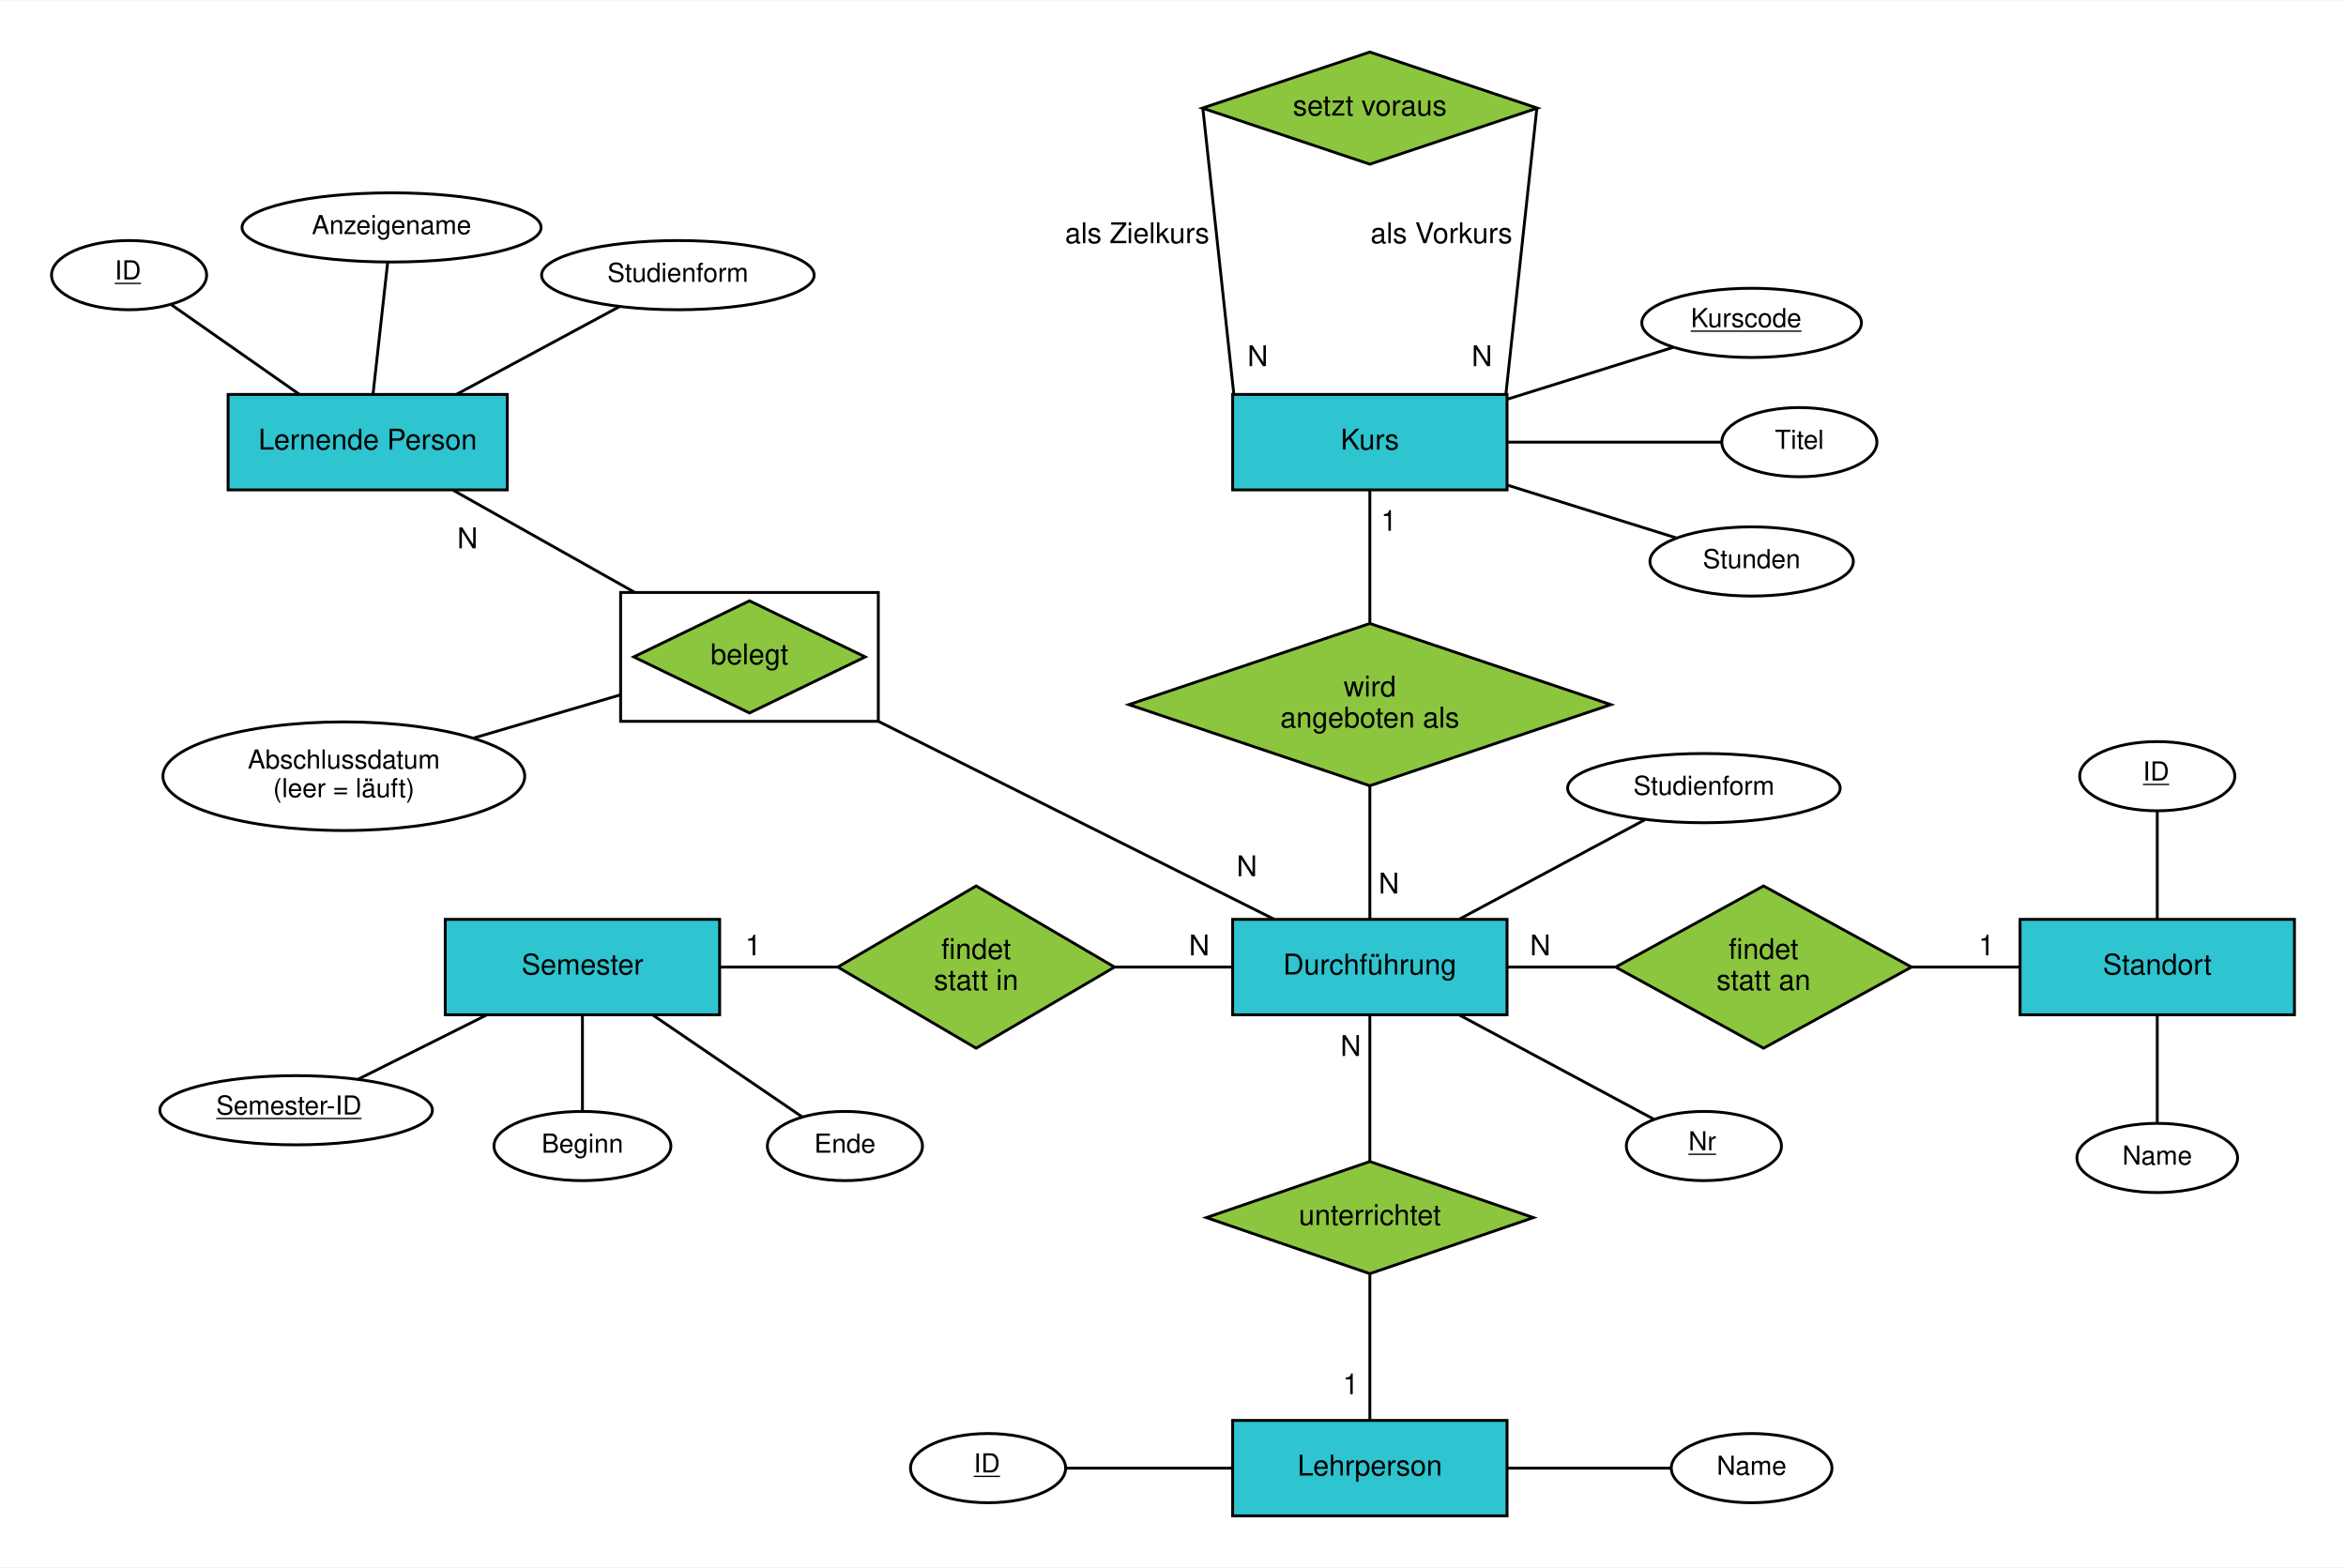
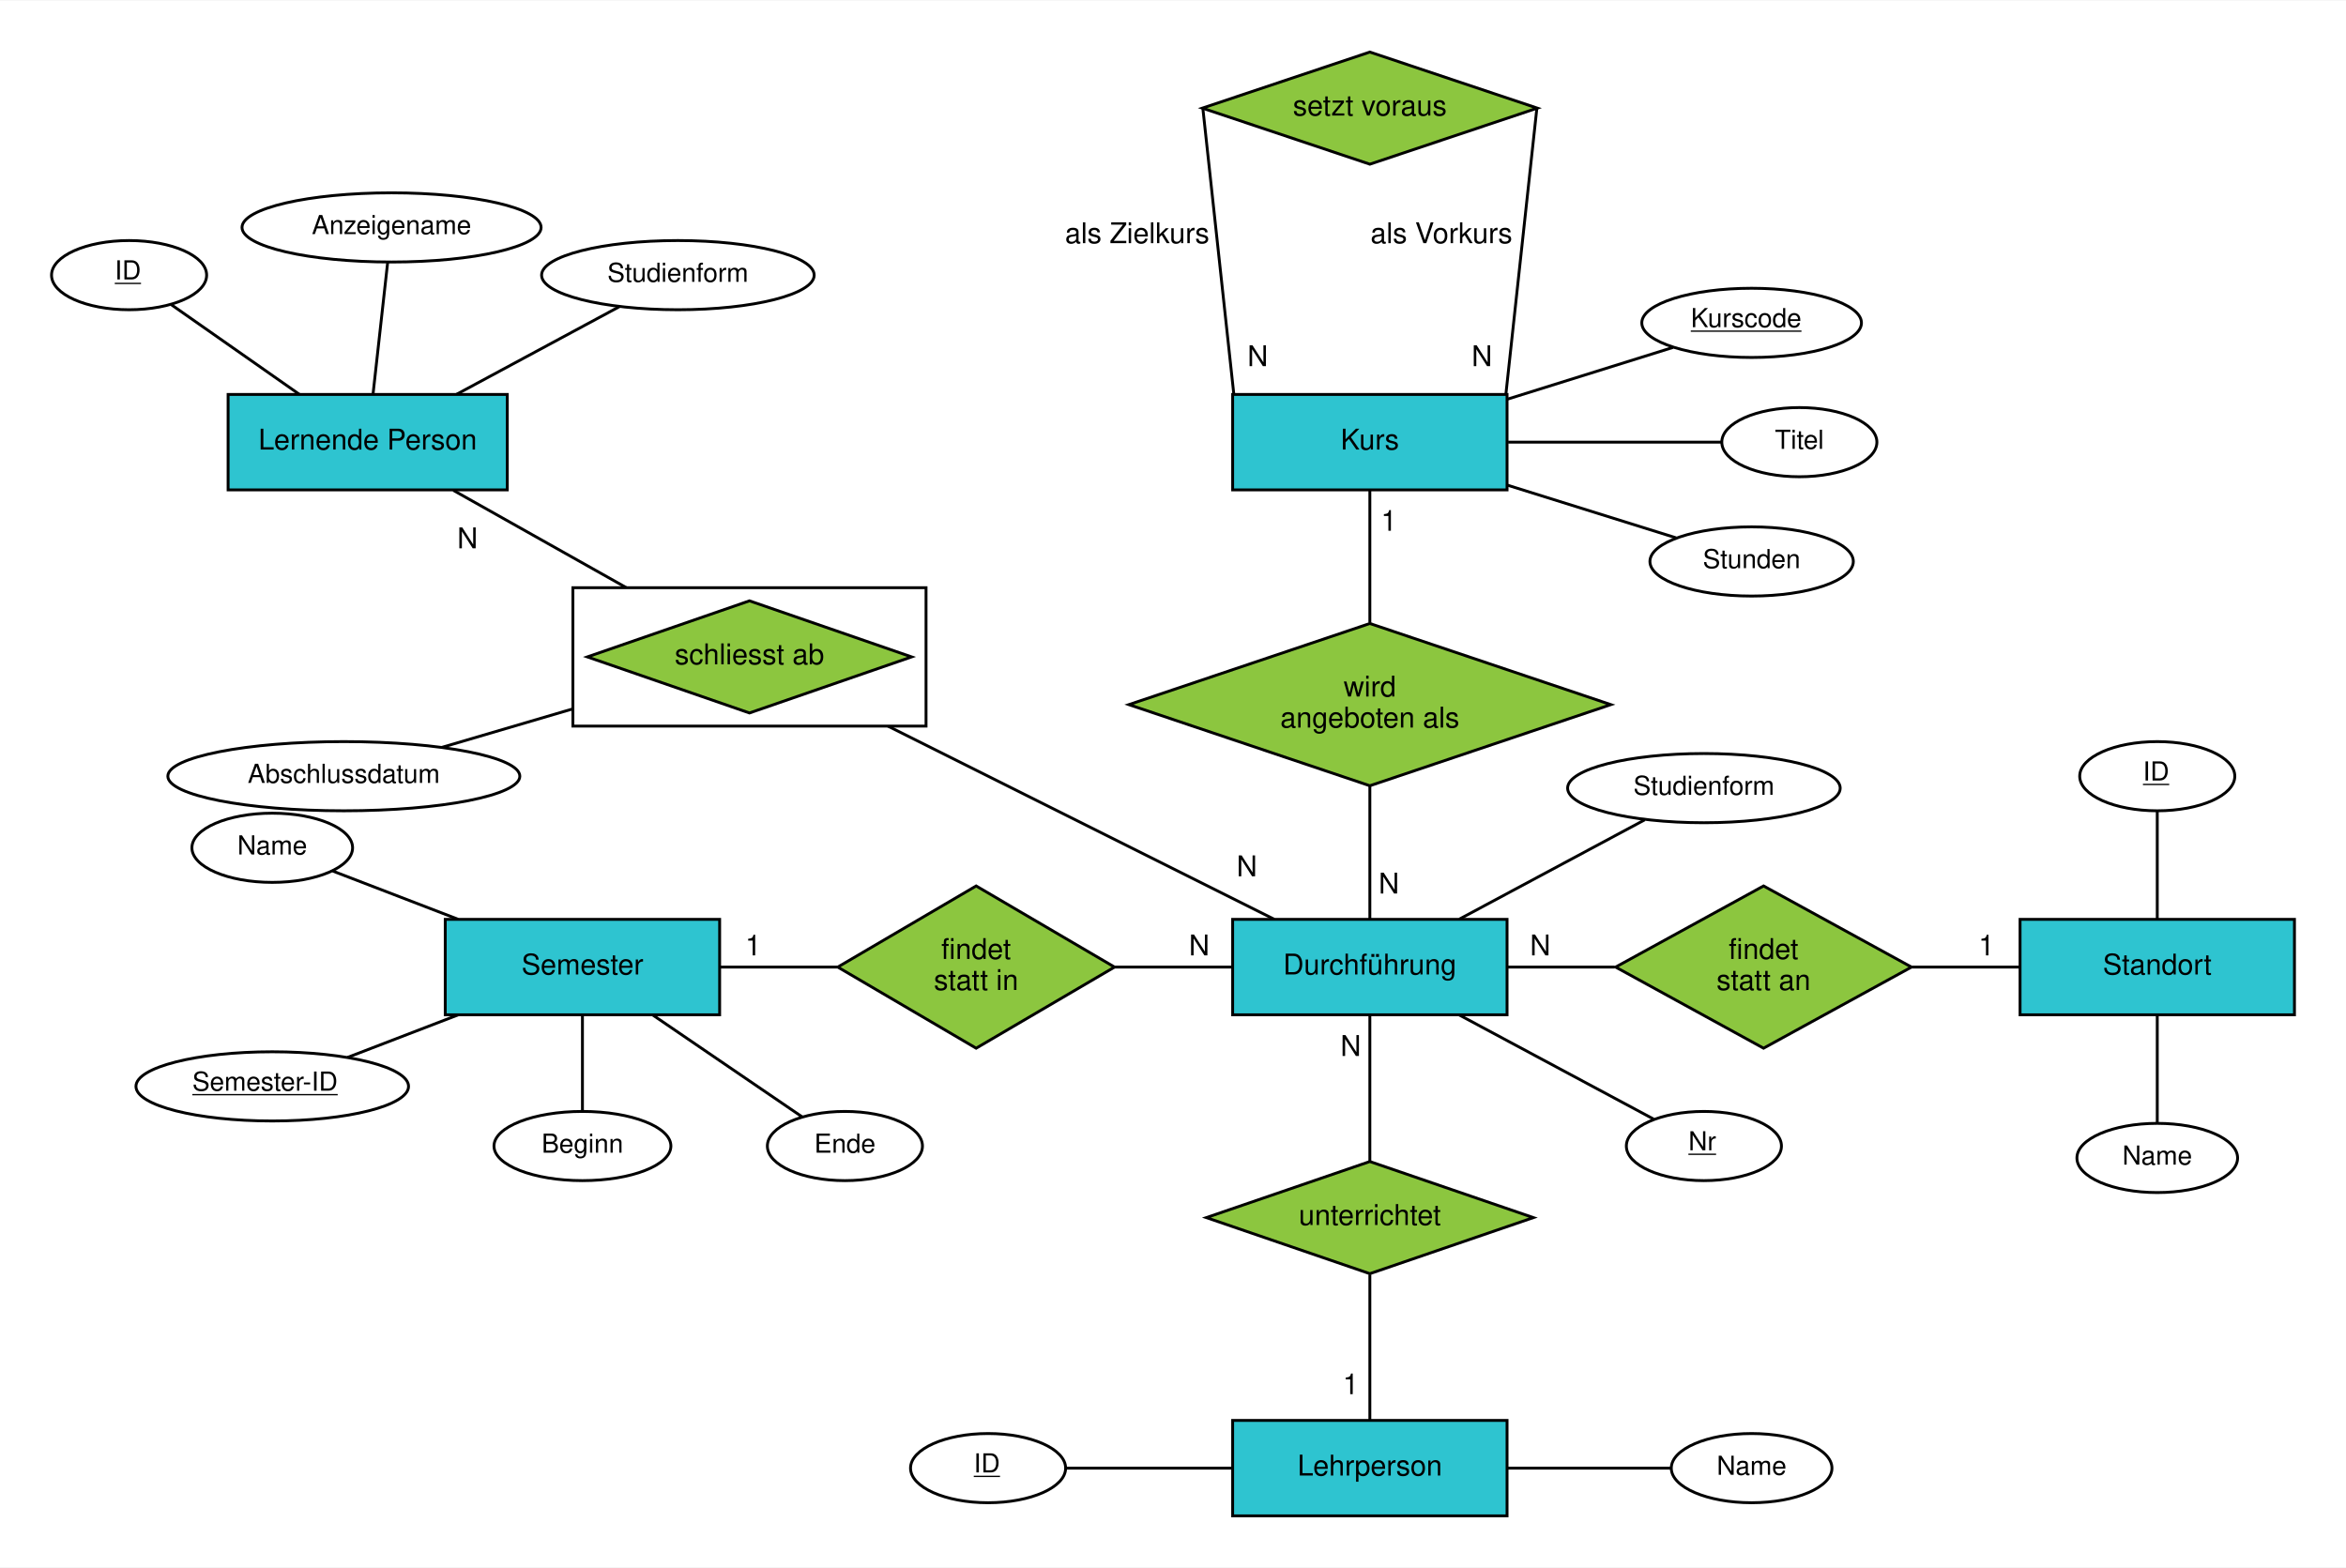
<svg xmlns="http://www.w3.org/2000/svg" width="983pt" height="657pt" viewBox="0.00 0.00 983.20 656.70">
  <g id="graph0" class="graph" transform="scale(1 1) rotate(0) translate(21.6 635.1)">
    <polygon fill="white" stroke="transparent" points="-21.6,21.6 -21.6,-635.1 961.6,-635.1 961.6,21.6 -21.6,21.6" />
-     <g id="edge17" class="edge">
+     <g id="edge18" class="edge">
      <path fill="none" stroke="black" stroke-width="1.2" d="M495.5,-470C495.5,-470 482.5,-590 482.5,-590" />
      <text text-anchor="middle" x="455" y="-533.4" font-family="Helvetica,sans-Serif" font-size="12.00">als Zielkurs</text>
      <text text-anchor="middle" x="505.52" y="-481.85" font-family="Helvetica,sans-Serif" font-size="12.00">N</text>
    </g>
-     <g id="edge18" class="edge">
+     <g id="edge19" class="edge">
      <path fill="none" stroke="black" stroke-width="1.2" d="M609.5,-470C609.5,-470 622.5,-590 622.5,-590" />
      <text text-anchor="middle" x="582.5" y="-533.4" font-family="Helvetica,sans-Serif" font-size="12.00">als Vorkurs</text>
      <text text-anchor="middle" x="599.48" y="-481.85" font-family="Helvetica,sans-Serif" font-size="12.00">N</text>
    </g>
-     <g id="edge19" class="edge">
+     <g id="edge20" class="edge">
      <path fill="none" stroke="black" stroke-width="1.2" d="M552.5,-429.82C552.5,-414.32 552.5,-392.54 552.5,-374.31" />
      <text text-anchor="middle" x="560.5" y="-412.87" font-family="Helvetica,sans-Serif" font-size="12.00">1</text>
    </g>
    <g id="edge1" class="edge">
      <path fill="none" stroke="black" stroke-width="1.2" d="M610.26,-468.05C633.54,-475.32 659.54,-483.45 679.49,-489.69" />
    </g>
    <g id="edge2" class="edge">
      <path fill="none" stroke="black" stroke-width="1.2" d="M610.44,-450C640.04,-450 674.96,-450 699.85,-450" />
    </g>
    <g id="edge3" class="edge">
      <path fill="none" stroke="black" stroke-width="1.2" d="M610.26,-431.95C634.07,-424.51 660.74,-416.18 680.87,-409.89" />
    </g>
    <g id="edge4" class="edge">
      <path fill="none" stroke="black" stroke-width="1.2" d="M590.02,-209.9C616.1,-195.93 649.91,-177.82 671.41,-166.3" />
    </g>
    <g id="edge5" class="edge">
      <path fill="none" stroke="black" stroke-width="1.2" d="M590.02,-250.1C614.64,-263.29 646.15,-280.17 667.69,-291.71" />
    </g>
-     <g id="edge21" class="edge">
+     <g id="edge22" class="edge">
      <path fill="none" stroke="black" stroke-width="1.2" d="M280.21,-230C296.1,-230 313.34,-230 329.27,-230" />
      <text text-anchor="middle" x="294.07" y="-234.9" font-family="Helvetica,sans-Serif" font-size="12.00">1</text>
    </g>
    <g id="edge6" class="edge">
-       <path fill="none" stroke="black" stroke-width="1.2" d="M182.21,-209.85C164.5,-201 144.23,-190.86 128.55,-183.03" />
+       <path fill="none" stroke="black" stroke-width="1.2" d="M170.37,-209.95C154.69,-203.92 137.97,-197.49 124.05,-192.14" />
    </g>
    <g id="edge7" class="edge">
+       <path fill="none" stroke="black" stroke-width="1.2" d="M170.37,-250.05C152.29,-257 132.82,-264.49 117.87,-270.24" />
+     </g>
+     <g id="edge8" class="edge">
      <path fill="none" stroke="black" stroke-width="1.2" d="M222.5,-209.9C222.5,-197.23 222.5,-181.16 222.5,-169.68" />
    </g>
-     <g id="edge8" class="edge">
+     <g id="edge9" class="edge">
      <path fill="none" stroke="black" stroke-width="1.2" d="M251.98,-209.9C271.96,-196.28 297.72,-178.71 314.65,-167.17" />
    </g>
-     <g id="edge23" class="edge">
+     <g id="edge24" class="edge">
      <path fill="none" stroke="black" stroke-width="1.2" d="M824.79,-230C810.2,-230 794.47,-230 779.67,-230" />
      <text text-anchor="middle" x="810.93" y="-234.9" font-family="Helvetica,sans-Serif" font-size="12.00">1</text>
    </g>
-     <g id="edge9" class="edge">
+     <g id="edge10" class="edge">
      <path fill="none" stroke="black" stroke-width="1.2" d="M882.5,-250.19C882.5,-264.26 882.5,-282.71 882.5,-295.37" />
    </g>
-     <g id="edge10" class="edge">
+     <g id="edge11" class="edge">
      <path fill="none" stroke="black" stroke-width="1.2" d="M882.5,-209.81C882.5,-195.74 882.5,-177.29 882.5,-164.63" />
    </g>
-     <g id="edge25" class="edge">
+     <g id="edge26" class="edge">
      <path fill="none" stroke="black" stroke-width="1.2" d="M552.5,-40.25C552.5,-57.65 552.5,-82.77 552.5,-101.14" />
      <text text-anchor="middle" x="544.5" y="-51" font-family="Helvetica,sans-Serif" font-size="12.00">1</text>
    </g>
-     <g id="edge11" class="edge">
+     <g id="edge12" class="edge">
      <path fill="none" stroke="black" stroke-width="1.2" d="M494.74,-20C471.28,-20 445.06,-20 425.05,-20" />
    </g>
-     <g id="edge12" class="edge">
+     <g id="edge13" class="edge">
      <path fill="none" stroke="black" stroke-width="1.2" d="M610.26,-20C633.18,-20 658.74,-20 678.57,-20" />
    </g>
-     <g id="edge27" class="edge">
-       <path fill="none" stroke="black" stroke-width="1.2" d="M168.41,-429.8C190.8,-417.21 219.89,-400.85 244.27,-387.13" />
+     <g id="edge28" class="edge">
+       <path fill="none" stroke="black" stroke-width="1.2" d="M168.41,-429.8C189.78,-417.78 217.27,-402.32 240.93,-389.01" />
      <text text-anchor="middle" x="174.34" y="-405.52" font-family="Helvetica,sans-Serif" font-size="12.00">N</text>
    </g>
-     <g id="edge13" class="edge">
+     <g id="edge14" class="edge">
      <path fill="none" stroke="black" stroke-width="1.2" d="M103.84,-470.06C86.53,-482.18 65.01,-497.24 50.16,-507.64" />
    </g>
-     <g id="edge14" class="edge">
+     <g id="edge15" class="edge">
      <path fill="none" stroke="black" stroke-width="1.2" d="M134.77,-470.42C136.62,-487.12 139.2,-510.34 140.86,-525.27" />
    </g>
-     <g id="edge15" class="edge">
+     <g id="edge16" class="edge">
      <path fill="none" stroke="black" stroke-width="1.2" d="M169.75,-470.06C191.66,-481.86 218.75,-496.44 237.98,-506.8" />
    </g>
-     <g id="edge28" class="edge">
-       <path fill="none" stroke="black" stroke-width="1.2" d="M346.69,-332.91C396.1,-308.2 467.97,-272.27 512.39,-250.05" />
-       <text text-anchor="middle" x="500.97" y="-268.06" font-family="Helvetica,sans-Serif" font-size="12.00">N</text>
-     </g>
-     <g id="edge16" class="edge">
-       <path fill="none" stroke="black" stroke-width="1.2" d="M238.24,-344.04C218.52,-338.24 196.24,-331.69 176.53,-325.89" />
-     </g>
-     <g id="edge20" class="edge">
+     <g id="edge29" class="edge">
+       <path fill="none" stroke="black" stroke-width="1.2" d="M350.53,-330.99C399.76,-306.37 469.12,-271.69 512.41,-250.05" />
+       <text text-anchor="middle" x="500.98" y="-268.05" font-family="Helvetica,sans-Serif" font-size="12.00">N</text>
+     </g>
+     <g id="edge17" class="edge">
+       <path fill="none" stroke="black" stroke-width="1.2" d="M218.43,-338.21C199.64,-332.69 180.13,-326.95 163.64,-322.1" />
+     </g>
+     <g id="edge21" class="edge">
      <path fill="none" stroke="black" stroke-width="1.2" d="M552.5,-305.8C552.5,-287.51 552.5,-265.62 552.5,-250.08" />
      <text text-anchor="middle" x="560.5" y="-260.83" font-family="Helvetica,sans-Serif" font-size="12.00">N</text>
    </g>
-     <g id="edge22" class="edge">
+     <g id="edge23" class="edge">
      <path fill="none" stroke="black" stroke-width="1.2" d="M445.67,-230C461.63,-230 478.92,-230 494.85,-230" />
      <text text-anchor="middle" x="481" y="-234.9" font-family="Helvetica,sans-Serif" font-size="12.00">N</text>
    </g>
-     <g id="edge24" class="edge">
+     <g id="edge25" class="edge">
      <path fill="none" stroke="black" stroke-width="1.2" d="M655.12,-230C640.34,-230 624.63,-230 610.08,-230" />
      <text text-anchor="middle" x="623.93" y="-234.9" font-family="Helvetica,sans-Serif" font-size="12.00">N</text>
    </g>
-     <g id="edge26" class="edge">
+     <g id="edge27" class="edge">
      <path fill="none" stroke="black" stroke-width="1.2" d="M552.5,-148.56C552.5,-166.95 552.5,-192.21 552.5,-209.7" />
      <text text-anchor="middle" x="544.5" y="-192.74" font-family="Helvetica,sans-Serif" font-size="12.00">N</text>
    </g>
    <g id="node1" class="node">
      <polygon fill="#2ec4d0" stroke="black" stroke-width="1.2" points="610,-470 495,-470 495,-430 610,-430 610,-470" />
      <text text-anchor="middle" x="552.5" y="-446.9" font-family="Helvetica,sans-Serif" font-size="12.00">Kurs</text>
    </g>
    <g id="node2" class="node">
      <polygon fill="#2ec4d0" stroke="black" stroke-width="1.2" points="610,-250 495,-250 495,-210 610,-210 610,-250" />
      <text text-anchor="middle" x="552.5" y="-226.9" font-family="Helvetica,sans-Serif" font-size="12.00">Durchführung</text>
    </g>
    <g id="node3" class="node">
      <polygon fill="#2ec4d0" stroke="black" stroke-width="1.2" points="280,-250 165,-250 165,-210 280,-210 280,-250" />
      <text text-anchor="middle" x="222.5" y="-226.9" font-family="Helvetica,sans-Serif" font-size="12.00">Semester</text>
    </g>
    <g id="node4" class="node">
      <polygon fill="#2ec4d0" stroke="black" stroke-width="1.2" points="940,-250 825,-250 825,-210 940,-210 940,-250" />
      <text text-anchor="middle" x="882.5" y="-226.9" font-family="Helvetica,sans-Serif" font-size="12.00">Standort</text>
    </g>
    <g id="node5" class="node">
      <polygon fill="#2ec4d0" stroke="black" stroke-width="1.2" points="610,-40 495,-40 495,0 610,0 610,-40" />
      <text text-anchor="middle" x="552.5" y="-16.9" font-family="Helvetica,sans-Serif" font-size="12.00">Lehrperson</text>
    </g>
    <g id="node6" class="node">
      <polygon fill="#2ec4d0" stroke="black" stroke-width="1.2" points="191,-470 74,-470 74,-430 191,-430 191,-470" />
      <text text-anchor="middle" x="132.5" y="-446.9" font-family="Helvetica,sans-Serif" font-size="12.00">Lernende Person</text>
    </g>
    <g id="node7" class="node">
-       <polygon fill="white" stroke="black" stroke-width="1.2" points="346.5,-387 238.5,-387 238.5,-333 346.5,-333 346.5,-387" />
+       <polygon fill="white" stroke="black" stroke-width="1.2" points="366.5,-389 218.5,-389 218.5,-331 366.5,-331 366.5,-389" />
    </g>
    <g id="node8" class="node">
-       <polygon fill="#8cc63f" stroke="black" stroke-width="1.2" points="292.5,-383.5 244,-360 292.5,-336.5 341,-360 292.5,-383.5" />
-       <text text-anchor="middle" x="292.5" y="-356.9" font-family="Helvetica,sans-Serif" font-size="12.00">belegt</text>
+       <polygon fill="#8cc63f" stroke="black" stroke-width="1.2" points="292.5,-383.5 224.55,-360 292.5,-336.5 360.45,-360 292.5,-383.5" />
+       <text text-anchor="middle" x="292.5" y="-356.9" font-family="Helvetica,sans-Serif" font-size="12.00">schliesst ab</text>
    </g>
    <g id="node9" class="node">
      <polygon fill="#8cc63f" stroke="black" stroke-width="1.2" points="552.5,-613.5 482.31,-590 552.5,-566.5 622.69,-590 552.5,-613.5" />
      <text text-anchor="middle" x="552.5" y="-586.9" font-family="Helvetica,sans-Serif" font-size="12.00">setzt voraus</text>
    </g>
    <g id="node10" class="node">
      <polygon fill="#8cc63f" stroke="black" stroke-width="1.2" points="552.5,-374 451.5,-340 552.5,-306 653.5,-340 552.5,-374" />
      <text text-anchor="middle" x="552.5" y="-343.4" font-family="Helvetica,sans-Serif" font-size="12.00">wird</text>
      <text text-anchor="middle" x="552.5" y="-330.4" font-family="Helvetica,sans-Serif" font-size="12.00">angeboten als</text>
    </g>
    <g id="node11" class="node">
      <polygon fill="#8cc63f" stroke="black" stroke-width="1.2" points="387.5,-264 329.5,-230 387.5,-196 445.5,-230 387.5,-264" />
      <text text-anchor="middle" x="387.5" y="-233.4" font-family="Helvetica,sans-Serif" font-size="12.00">findet</text>
      <text text-anchor="middle" x="387.5" y="-220.4" font-family="Helvetica,sans-Serif" font-size="12.00">statt in</text>
    </g>
    <g id="node12" class="node">
      <polygon fill="#8cc63f" stroke="black" stroke-width="1.2" points="717.5,-264 655.5,-230 717.5,-196 779.5,-230 717.5,-264" />
      <text text-anchor="middle" x="717.5" y="-233.4" font-family="Helvetica,sans-Serif" font-size="12.00">findet</text>
      <text text-anchor="middle" x="717.5" y="-220.4" font-family="Helvetica,sans-Serif" font-size="12.00">statt an</text>
    </g>
    <g id="node13" class="node">
      <polygon fill="#8cc63f" stroke="black" stroke-width="1.2" points="552.5,-148.5 483.97,-125 552.5,-101.5 621.03,-125 552.5,-148.5" />
      <text text-anchor="middle" x="552.5" y="-121.9" font-family="Helvetica,sans-Serif" font-size="12.00">unterrichtet</text>
    </g>
    <g id="node14" class="node">
      <ellipse fill="white" stroke="black" stroke-width="1.2" cx="712.5" cy="-500" rx="46.03" ry="14.5" />
      <text text-anchor="start" x="687" y="-498.2" font-family="Helvetica,sans-Serif" text-decoration="underline" font-size="11.00">Kurscode</text>
    </g>
    <g id="node15" class="node">
      <ellipse fill="white" stroke="black" stroke-width="1.2" cx="732.5" cy="-450" rx="32.5" ry="14.5" />
      <text text-anchor="middle" x="732.5" y="-447.2" font-family="Helvetica,sans-Serif" font-size="11.00">Titel</text>
    </g>
    <g id="node16" class="node">
      <ellipse fill="white" stroke="black" stroke-width="1.2" cx="712.5" cy="-400" rx="42.62" ry="14.5" />
      <text text-anchor="middle" x="712.5" y="-397.2" font-family="Helvetica,sans-Serif" font-size="11.00">Stunden</text>
    </g>
    <g id="node17" class="node">
      <ellipse fill="white" stroke="black" stroke-width="1.2" cx="692.5" cy="-155" rx="32.5" ry="14.5" />
      <text text-anchor="start" x="686" y="-153.2" font-family="Helvetica,sans-Serif" text-decoration="underline" font-size="11.00">Nr</text>
    </g>
    <g id="node18" class="node">
      <ellipse fill="white" stroke="black" stroke-width="1.2" cx="692.5" cy="-305" rx="57.12" ry="14.5" />
      <text text-anchor="middle" x="692.5" y="-302.2" font-family="Helvetica,sans-Serif" font-size="11.00">Studienform</text>
    </g>
    <g id="node19" class="node">
-       <ellipse fill="white" stroke="black" stroke-width="1.2" cx="102.5" cy="-170" rx="57.12" ry="14.5" />
-       <text text-anchor="start" x="69" y="-168.2" font-family="Helvetica,sans-Serif" text-decoration="underline" font-size="11.00">Semester-ID</text>
+       <ellipse fill="white" stroke="black" stroke-width="1.2" cx="92.5" cy="-180" rx="57.12" ry="14.5" />
+       <text text-anchor="start" x="59" y="-178.2" font-family="Helvetica,sans-Serif" text-decoration="underline" font-size="11.00">Semester-ID</text>
    </g>
    <g id="node20" class="node">
+       <ellipse fill="white" stroke="black" stroke-width="1.2" cx="92.5" cy="-280" rx="33.67" ry="14.5" />
+       <text text-anchor="middle" x="92.5" y="-277.2" font-family="Helvetica,sans-Serif" font-size="11.00">Name</text>
+     </g>
+     <g id="node21" class="node">
      <ellipse fill="white" stroke="black" stroke-width="1.2" cx="222.5" cy="-155" rx="37.07" ry="14.5" />
      <text text-anchor="middle" x="222.5" y="-152.2" font-family="Helvetica,sans-Serif" font-size="11.00">Beginn</text>
    </g>
-     <g id="node21" class="node">
+     <g id="node22" class="node">
      <ellipse fill="white" stroke="black" stroke-width="1.2" cx="332.5" cy="-155" rx="32.5" ry="14.5" />
      <text text-anchor="middle" x="332.5" y="-152.2" font-family="Helvetica,sans-Serif" font-size="11.00">Ende</text>
    </g>
-     <g id="node22" class="node">
+     <g id="node23" class="node">
      <ellipse fill="white" stroke="black" stroke-width="1.2" cx="882.5" cy="-310" rx="32.5" ry="14.5" />
      <text text-anchor="start" x="876.5" y="-308.2" font-family="Helvetica,sans-Serif" text-decoration="underline" font-size="11.00">ID</text>
    </g>
-     <g id="node23" class="node">
+     <g id="node24" class="node">
      <ellipse fill="white" stroke="black" stroke-width="1.2" cx="882.5" cy="-150" rx="33.67" ry="14.5" />
      <text text-anchor="middle" x="882.5" y="-147.2" font-family="Helvetica,sans-Serif" font-size="11.00">Name</text>
    </g>
-     <g id="node24" class="node">
+     <g id="node25" class="node">
      <ellipse fill="white" stroke="black" stroke-width="1.2" cx="392.5" cy="-20" rx="32.5" ry="14.5" />
      <text text-anchor="start" x="386.5" y="-18.2" font-family="Helvetica,sans-Serif" text-decoration="underline" font-size="11.00">ID</text>
    </g>
-     <g id="node25" class="node">
+     <g id="node26" class="node">
      <ellipse fill="white" stroke="black" stroke-width="1.2" cx="712.5" cy="-20" rx="33.67" ry="14.5" />
      <text text-anchor="middle" x="712.5" y="-17.2" font-family="Helvetica,sans-Serif" font-size="11.00">Name</text>
    </g>
-     <g id="node26" class="node">
+     <g id="node27" class="node">
      <ellipse fill="white" stroke="black" stroke-width="1.2" cx="32.5" cy="-520" rx="32.5" ry="14.5" />
      <text text-anchor="start" x="26.5" y="-518.2" font-family="Helvetica,sans-Serif" text-decoration="underline" font-size="11.00">ID</text>
    </g>
-     <g id="node27" class="node">
+     <g id="node28" class="node">
      <ellipse fill="white" stroke="black" stroke-width="1.2" cx="142.5" cy="-540" rx="62.67" ry="14.5" />
      <text text-anchor="middle" x="142.5" y="-537.2" font-family="Helvetica,sans-Serif" font-size="11.00">Anzeigename</text>
    </g>
-     <g id="node28" class="node">
+     <g id="node29" class="node">
      <ellipse fill="white" stroke="black" stroke-width="1.2" cx="262.5" cy="-520" rx="57.12" ry="14.5" />
      <text text-anchor="middle" x="262.5" y="-517.2" font-family="Helvetica,sans-Serif" font-size="11.00">Studienform</text>
    </g>
-     <g id="node29" class="node">
-       <ellipse fill="white" stroke="black" stroke-width="1.2" cx="122.5" cy="-310" rx="75.82" ry="22.76" />
-       <text text-anchor="middle" x="122.5" y="-313.2" font-family="Helvetica,sans-Serif" font-size="11.00">Abschlussdatum</text>
-       <text text-anchor="middle" x="122.5" y="-301.2" font-family="Helvetica,sans-Serif" font-size="11.00">(leer = läuft)</text>
+     <g id="node30" class="node">
+       <ellipse fill="white" stroke="black" stroke-width="1.2" cx="122.5" cy="-310" rx="73.76" ry="14.5" />
+       <text text-anchor="middle" x="122.5" y="-307.2" font-family="Helvetica,sans-Serif" font-size="11.00">Abschlussdatum</text>
    </g>
  </g>
</svg>
